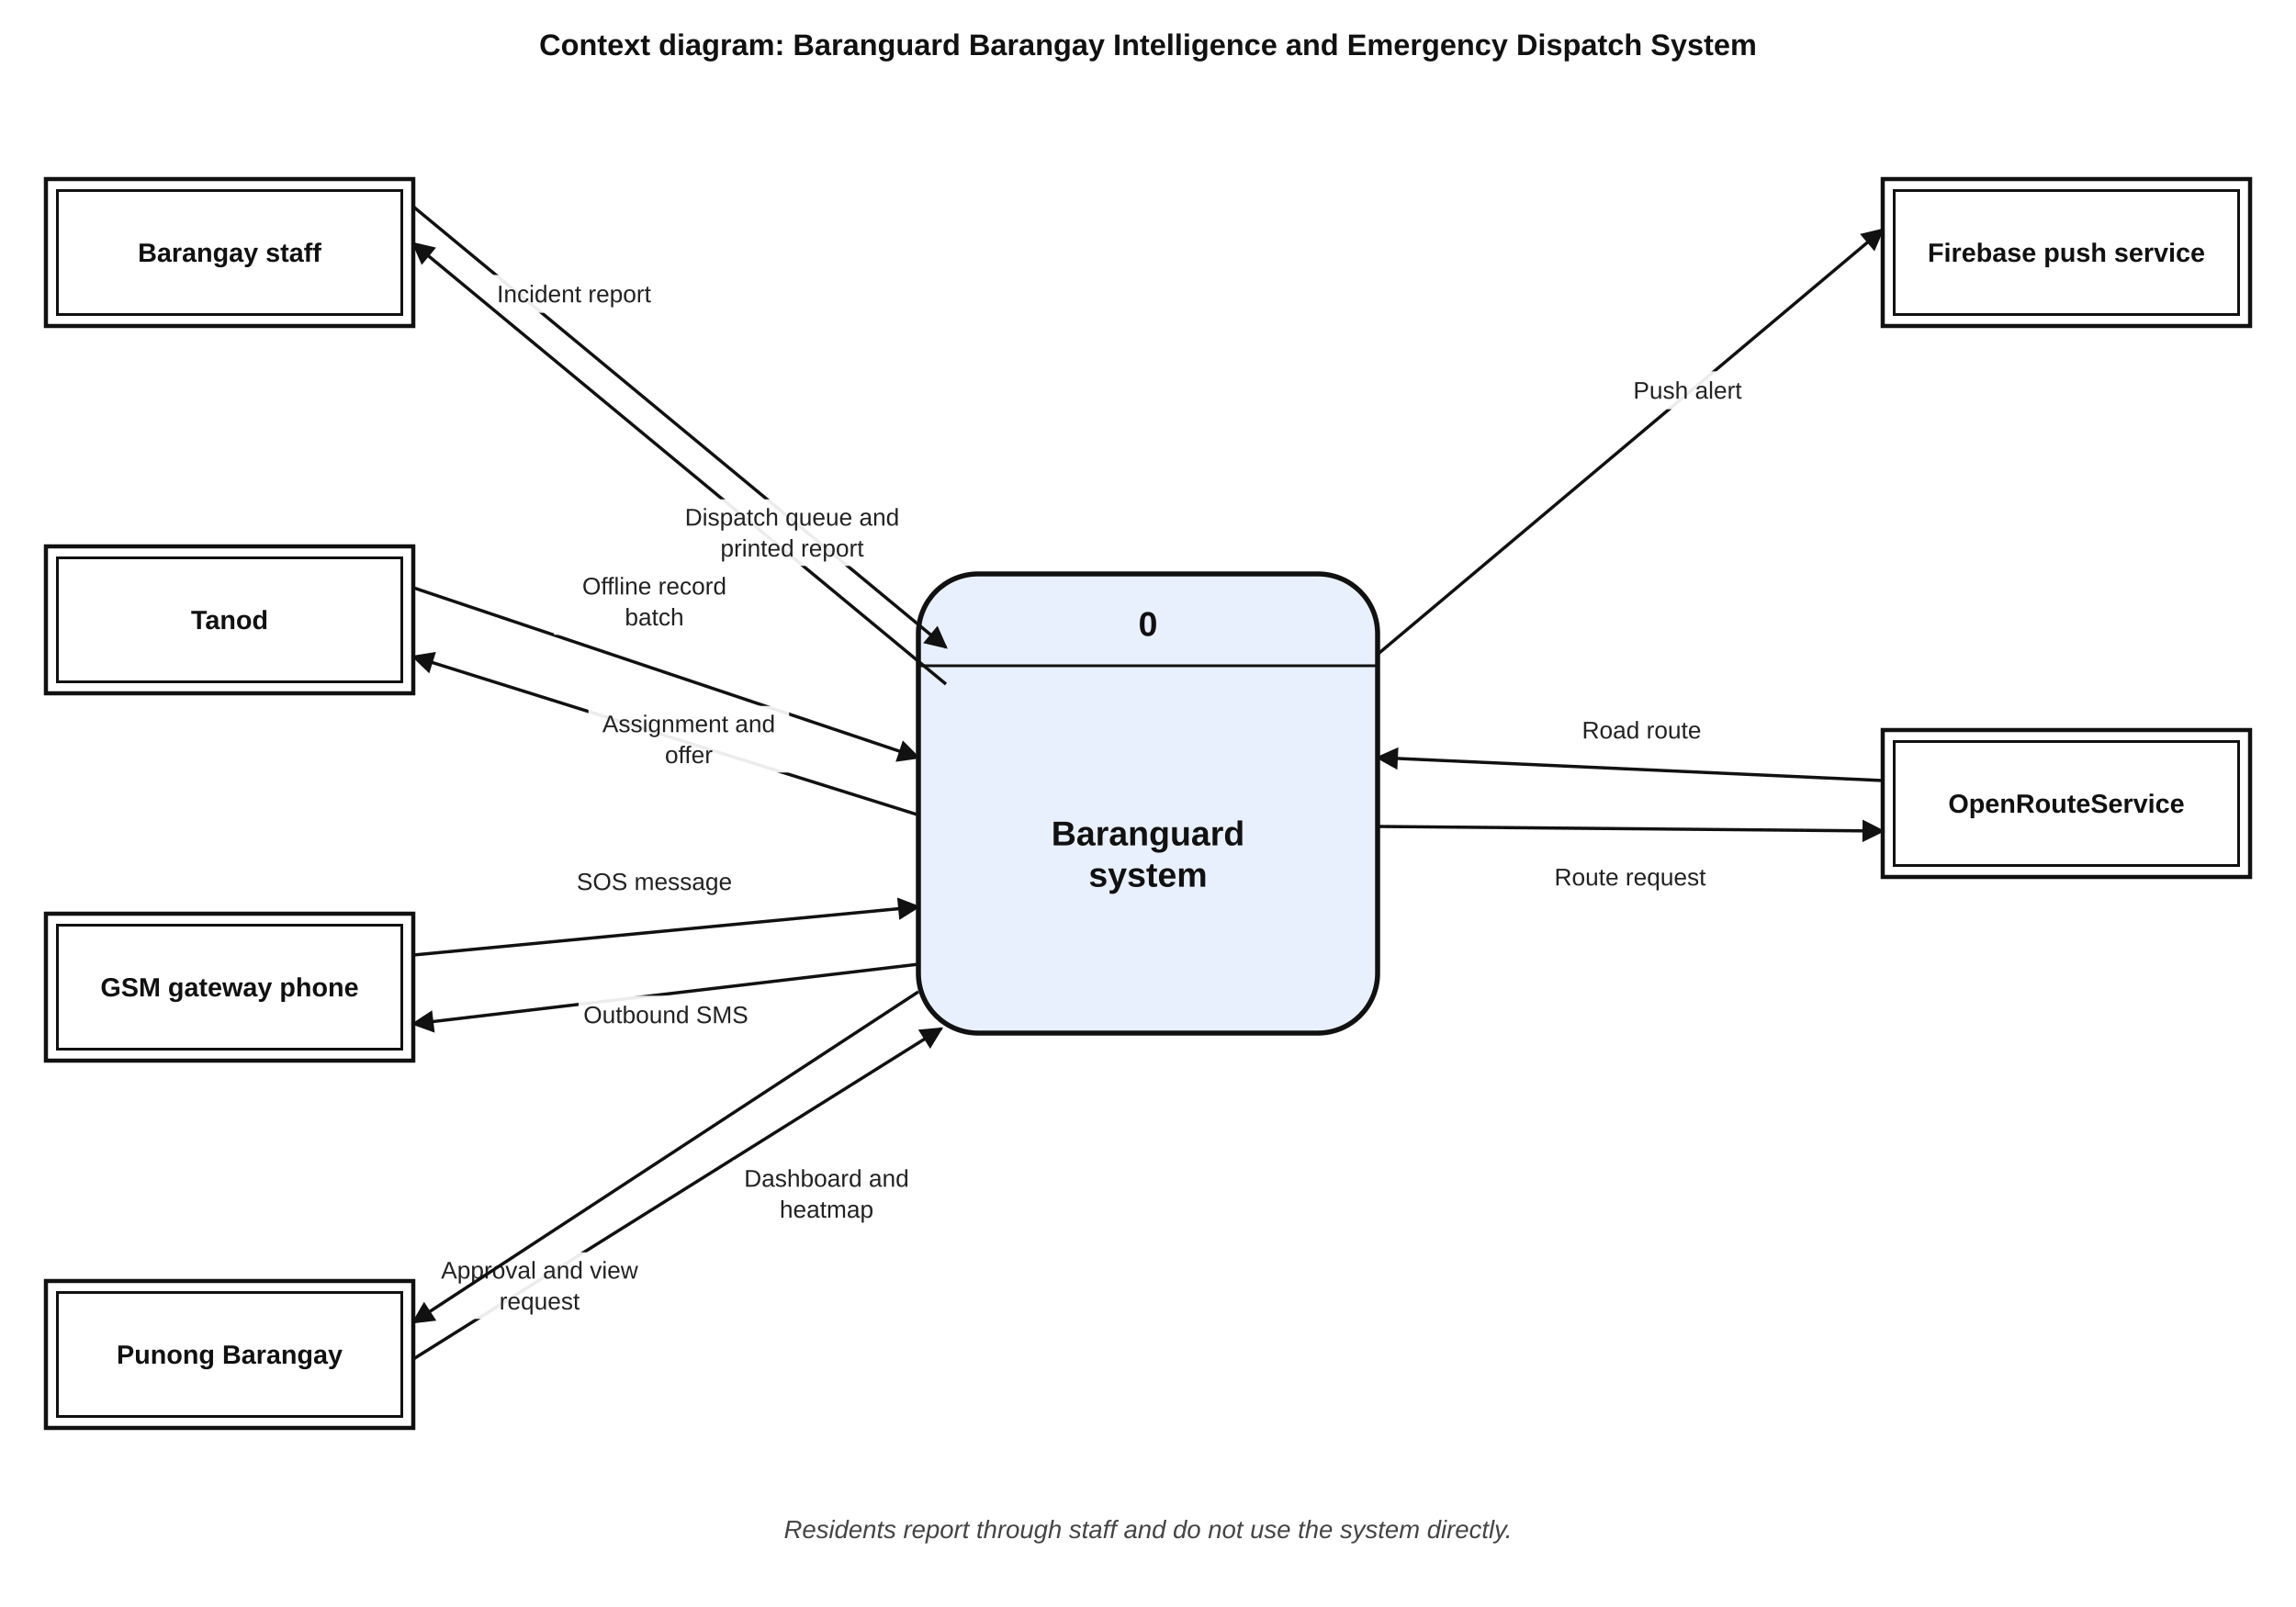
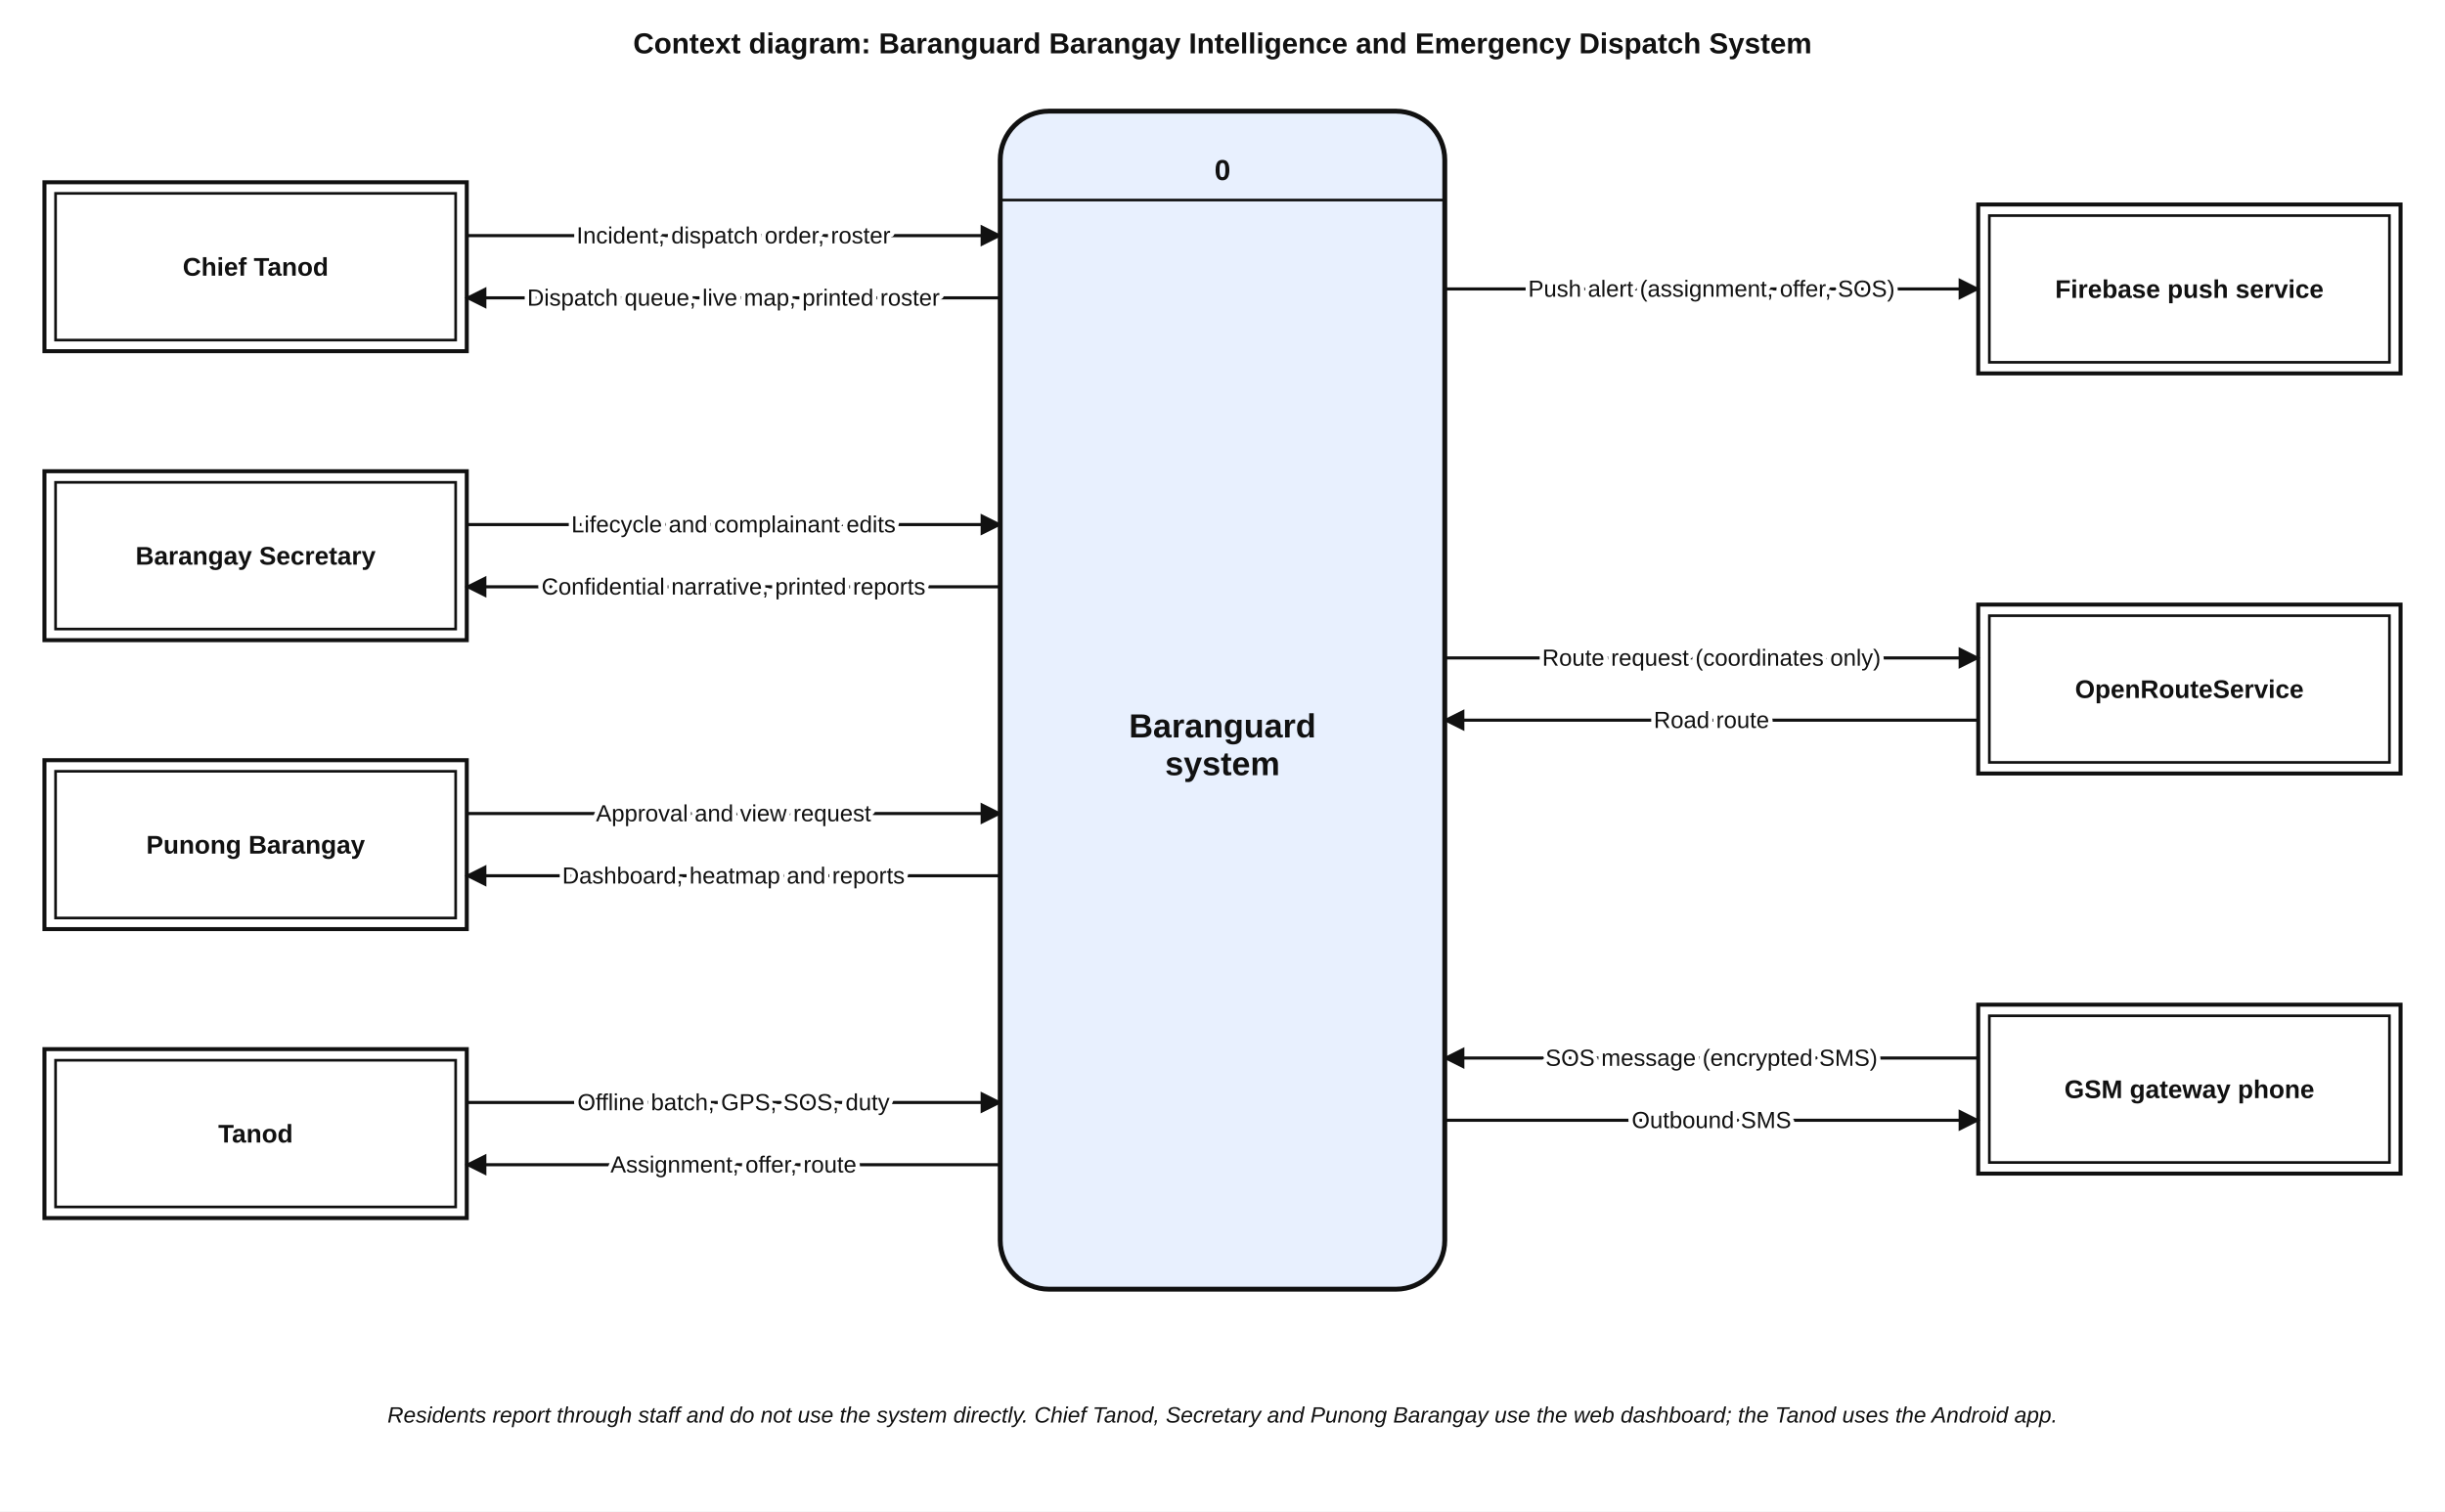
- <svg xmlns="http://www.w3.org/2000/svg" viewBox="0 0 1000 700" width="1000" height="700" font-family="Arial, Helvetica, sans-serif">
+ <svg xmlns="http://www.w3.org/2000/svg" viewBox="0 0 1100 680" width="1100" height="680" font-family="Arial, Helvetica, sans-serif">
  <defs>
    <marker id="ah" viewBox="0 0 10 10" refX="9" refY="5" markerWidth="7" markerHeight="7" orient="auto-start-reverse">
      <path d="M0,0 L10,5 L0,10 z" fill="#111" />
    </marker>
-     <marker id="ahs" viewBox="0 0 10 10" refX="1" refY="5" markerWidth="7" markerHeight="7" orient="auto-start-reverse">
-       <path d="M10,0 L0,5 L10,10 z" fill="#111" />
-     </marker>
  </defs>
-   <rect width="1000" height="700" fill="#fff" />
-   <text x="500" y="24" font-size="13" text-anchor="middle" font-weight="bold" fill="#111">Context diagram: Baranguard Barangay Intelligence and Emergency Dispatch System</text>
-   <rect x="400" y="250" width="200" height="200" rx="26" fill="#e8f0fe" stroke="#111" stroke-width="2.2" />
-   <line x1="400" y1="290" x2="600" y2="290" stroke="#111" stroke-width="1.2" />
-   <text x="500" y="277" font-size="15" text-anchor="middle" font-weight="bold" fill="#111">0</text>
-   <text x="500" y="368.25" font-size="15" text-anchor="middle" font-weight="bold" fill="#111">Baranguard</text>
-   <text x="500" y="386.25" font-size="15" text-anchor="middle" font-weight="bold" fill="#111">system</text>
-   <rect x="20" y="78.0" width="160" height="64" rx="0" fill="#fff" stroke="#111" stroke-width="1.8" />
-   <rect x="25" y="83.0" width="150" height="54" rx="0" fill="#fff" stroke="#111" stroke-width="1.2" />
-   <text x="100.0" y="114.025" font-size="11.5" text-anchor="middle" font-weight="bold" fill="#111">Barangay staff</text>
-   <rect x="20" y="238.0" width="160" height="64" rx="0" fill="#fff" stroke="#111" stroke-width="1.8" />
-   <rect x="25" y="243.0" width="150" height="54" rx="0" fill="#fff" stroke="#111" stroke-width="1.2" />
-   <text x="100.0" y="274.025" font-size="11.5" text-anchor="middle" font-weight="bold" fill="#111">Tanod</text>
-   <rect x="20" y="398.0" width="160" height="64" rx="0" fill="#fff" stroke="#111" stroke-width="1.8" />
-   <rect x="25" y="403.0" width="150" height="54" rx="0" fill="#fff" stroke="#111" stroke-width="1.2" />
-   <text x="100.0" y="434.025" font-size="11.5" text-anchor="middle" font-weight="bold" fill="#111">GSM gateway phone</text>
-   <rect x="20" y="558.0" width="160" height="64" rx="0" fill="#fff" stroke="#111" stroke-width="1.8" />
-   <rect x="25" y="563.0" width="150" height="54" rx="0" fill="#fff" stroke="#111" stroke-width="1.2" />
-   <text x="100.0" y="594.025" font-size="11.5" text-anchor="middle" font-weight="bold" fill="#111">Punong Barangay</text>
-   <rect x="820" y="78.0" width="160" height="64" rx="0" fill="#fff" stroke="#111" stroke-width="1.8" />
-   <rect x="825" y="83.0" width="150" height="54" rx="0" fill="#fff" stroke="#111" stroke-width="1.2" />
-   <text x="900.0" y="114.025" font-size="11.5" text-anchor="middle" font-weight="bold" fill="#111">Firebase push service</text>
-   <rect x="820" y="318.0" width="160" height="64" rx="0" fill="#fff" stroke="#111" stroke-width="1.8" />
-   <rect x="825" y="323.0" width="150" height="54" rx="0" fill="#fff" stroke="#111" stroke-width="1.2" />
-   <text x="900.0" y="354.025" font-size="11.5" text-anchor="middle" font-weight="bold" fill="#111">OpenRouteService</text>
-   <line x1="180" y1="90" x2="412" y2="282" stroke="#111" stroke-width="1.4" marker-end="url(#ah)" />
-   <rect x="203.475" y="119.75" width="93.05" height="16.5" fill="#fff" fill-opacity="0.92" />
-   <text x="250" y="131.675" font-size="10.5" text-anchor="middle" font-weight="normal" fill="#222">Incident report</text>
-   <line x1="412" y1="298" x2="180" y2="106" stroke="#111" stroke-width="1.4" marker-end="url(#ah)" />
-   <rect x="289.97" y="217.5" width="110.06" height="29.0" fill="#fff" fill-opacity="0.92" />
-   <text x="345" y="228.925" font-size="10.5" text-anchor="middle" font-weight="normal" fill="#222">Dispatch queue and</text>
-   <text x="345" y="242.425" font-size="10.5" text-anchor="middle" font-weight="normal" fill="#222">printed report</text>
-   <line x1="180" y1="256" x2="400" y2="330" stroke="#111" stroke-width="1.4" marker-end="url(#ah)" />
-   <rect x="241.31" y="247.5" width="87.38" height="29.0" fill="#fff" fill-opacity="0.92" />
-   <text x="285" y="258.925" font-size="10.5" text-anchor="middle" font-weight="normal" fill="#222">Offline record</text>
-   <text x="285" y="272.425" font-size="10.5" text-anchor="middle" font-weight="normal" fill="#222">batch</text>
-   <line x1="400" y1="355" x2="180" y2="286" stroke="#111" stroke-width="1.4" marker-end="url(#ah)" />
-   <rect x="256.31" y="307.5" width="87.38" height="29.0" fill="#fff" fill-opacity="0.92" />
-   <text x="300" y="318.925" font-size="10.5" text-anchor="middle" font-weight="normal" fill="#222">Assignment and</text>
-   <text x="300" y="332.425" font-size="10.5" text-anchor="middle" font-weight="normal" fill="#222">offer</text>
-   <line x1="180" y1="416" x2="400" y2="395" stroke="#111" stroke-width="1.4" marker-end="url(#ah)" />
-   <rect x="249.815" y="375.75" width="70.37" height="16.5" fill="#fff" fill-opacity="0.92" />
-   <text x="285" y="387.675" font-size="10.5" text-anchor="middle" font-weight="normal" fill="#222">SOS message</text>
-   <line x1="400" y1="420" x2="180" y2="446" stroke="#111" stroke-width="1.4" marker-end="url(#ah)" />
-   <rect x="251.98" y="433.75" width="76.04" height="16.5" fill="#fff" fill-opacity="0.92" />
-   <text x="290" y="445.675" font-size="10.5" text-anchor="middle" font-weight="normal" fill="#222">Outbound SMS</text>
-   <line x1="180" y1="592" x2="410" y2="448" stroke="#111" stroke-width="1.4" marker-end="url(#ah)" />
-   <rect x="182.805" y="545.5" width="104.39" height="29.0" fill="#fff" fill-opacity="0.92" />
-   <text x="235" y="556.925" font-size="10.5" text-anchor="middle" font-weight="normal" fill="#222">Approval and view</text>
-   <text x="235" y="570.425" font-size="10.5" text-anchor="middle" font-weight="normal" fill="#222">request</text>
-   <line x1="400" y1="432" x2="180" y2="576" stroke="#111" stroke-width="1.4" marker-end="url(#ah)" />
-   <rect x="319.145" y="505.5" width="81.71" height="29.0" fill="#fff" fill-opacity="0.92" />
-   <text x="360" y="516.925" font-size="10.5" text-anchor="middle" font-weight="normal" fill="#222">Dashboard and</text>
-   <text x="360" y="530.425" font-size="10.5" text-anchor="middle" font-weight="normal" fill="#222">heatmap</text>
-   <line x1="600" y1="285" x2="820" y2="100" stroke="#111" stroke-width="1.4" marker-end="url(#ah)" />
-   <rect x="702.65" y="161.75" width="64.7" height="16.5" fill="#fff" fill-opacity="0.92" />
-   <text x="735" y="173.675" font-size="10.5" text-anchor="middle" font-weight="normal" fill="#222">Push alert</text>
-   <line x1="820" y1="340" x2="600" y2="330" stroke="#111" stroke-width="1.4" marker-end="url(#ah)" />
-   <rect x="682.65" y="309.75" width="64.7" height="16.5" fill="#fff" fill-opacity="0.92" />
-   <text x="715" y="321.675" font-size="10.5" text-anchor="middle" font-weight="normal" fill="#222">Road route</text>
-   <line x1="600" y1="360" x2="820" y2="362" stroke="#111" stroke-width="1.4" marker-end="url(#ah)" />
-   <rect x="669.145" y="373.75" width="81.71" height="16.5" fill="#fff" fill-opacity="0.92" />
-   <text x="710" y="385.675" font-size="10.5" text-anchor="middle" font-weight="normal" fill="#222">Route request</text>
-   <text x="500" y="670" font-size="11" text-anchor="middle" font-weight="normal" fill="#444" font-style="italic">Residents report through staff and do not use the system directly.</text>
+   <rect width="1100" height="680" fill="#fff" />
+   <text x="550.0" y="24" font-size="13" text-anchor="middle" font-weight="bold" fill="#111">Context diagram: Baranguard Barangay Intelligence and Emergency Dispatch System</text>
+   <rect x="450" y="50" width="200" height="530" rx="22" fill="#e8f0fe" stroke="#111" stroke-width="2.2" />
+   <line x1="450" y1="90" x2="650" y2="90" stroke="#111" stroke-width="1.2" />
+   <text x="550.0" y="81" font-size="13" text-anchor="middle" font-weight="bold" fill="#111">0</text>
+   <text x="550.0" y="331.75" font-size="15" text-anchor="middle" font-weight="bold" fill="#111">Baranguard</text>
+   <text x="550.0" y="348.75" font-size="15" text-anchor="middle" font-weight="bold" fill="#111">system</text>
+   <rect x="20" y="82" width="190" height="76" rx="0" fill="#fff" stroke="#111" stroke-width="1.8" />
+   <rect x="25" y="87" width="180" height="66" rx="0" fill="#fff" stroke="#111" stroke-width="1.2" />
+   <text x="115.0" y="124.03" font-size="11.5" text-anchor="middle" font-weight="bold" fill="#111">Chief Tanod</text>
+   <polyline points="210,106 450,106" fill="none" stroke="#111" stroke-width="1.4" marker-end="url(#ah)" />
+   <text x="330" y="109.5" font-size="10.5" text-anchor="middle" font-weight="normal" fill="#111" stroke="#fff" stroke-width="4" paint-order="stroke" stroke-linejoin="round">Incident, dispatch order, roster</text>
+   <polyline points="450,134 210,134" fill="none" stroke="#111" stroke-width="1.4" marker-end="url(#ah)" />
+   <text x="330" y="137.5" font-size="10.5" text-anchor="middle" font-weight="normal" fill="#111" stroke="#fff" stroke-width="4" paint-order="stroke" stroke-linejoin="round">Dispatch queue, live map, printed roster</text>
+   <rect x="20" y="212" width="190" height="76" rx="0" fill="#fff" stroke="#111" stroke-width="1.8" />
+   <rect x="25" y="217" width="180" height="66" rx="0" fill="#fff" stroke="#111" stroke-width="1.2" />
+   <text x="115.0" y="254.03" font-size="11.5" text-anchor="middle" font-weight="bold" fill="#111">Barangay Secretary</text>
+   <polyline points="210,236 450,236" fill="none" stroke="#111" stroke-width="1.4" marker-end="url(#ah)" />
+   <text x="330" y="239.5" font-size="10.5" text-anchor="middle" font-weight="normal" fill="#111" stroke="#fff" stroke-width="4" paint-order="stroke" stroke-linejoin="round">Lifecycle and complainant edits</text>
+   <polyline points="450,264 210,264" fill="none" stroke="#111" stroke-width="1.4" marker-end="url(#ah)" />
+   <text x="330" y="267.5" font-size="10.5" text-anchor="middle" font-weight="normal" fill="#111" stroke="#fff" stroke-width="4" paint-order="stroke" stroke-linejoin="round">Confidential narrative, printed reports</text>
+   <rect x="20" y="342" width="190" height="76" rx="0" fill="#fff" stroke="#111" stroke-width="1.8" />
+   <rect x="25" y="347" width="180" height="66" rx="0" fill="#fff" stroke="#111" stroke-width="1.2" />
+   <text x="115.0" y="384.02" font-size="11.5" text-anchor="middle" font-weight="bold" fill="#111">Punong Barangay</text>
+   <polyline points="210,366 450,366" fill="none" stroke="#111" stroke-width="1.4" marker-end="url(#ah)" />
+   <text x="330" y="369.5" font-size="10.5" text-anchor="middle" font-weight="normal" fill="#111" stroke="#fff" stroke-width="4" paint-order="stroke" stroke-linejoin="round">Approval and view request</text>
+   <polyline points="450,394 210,394" fill="none" stroke="#111" stroke-width="1.4" marker-end="url(#ah)" />
+   <text x="330" y="397.5" font-size="10.5" text-anchor="middle" font-weight="normal" fill="#111" stroke="#fff" stroke-width="4" paint-order="stroke" stroke-linejoin="round">Dashboard, heatmap and reports</text>
+   <rect x="20" y="472" width="190" height="76" rx="0" fill="#fff" stroke="#111" stroke-width="1.8" />
+   <rect x="25" y="477" width="180" height="66" rx="0" fill="#fff" stroke="#111" stroke-width="1.2" />
+   <text x="115.0" y="514.02" font-size="11.5" text-anchor="middle" font-weight="bold" fill="#111">Tanod</text>
+   <polyline points="210,496 450,496" fill="none" stroke="#111" stroke-width="1.4" marker-end="url(#ah)" />
+   <text x="330" y="499.5" font-size="10.5" text-anchor="middle" font-weight="normal" fill="#111" stroke="#fff" stroke-width="4" paint-order="stroke" stroke-linejoin="round">Offline batch, GPS, SOS, duty</text>
+   <polyline points="450,524 210,524" fill="none" stroke="#111" stroke-width="1.4" marker-end="url(#ah)" />
+   <text x="330" y="527.5" font-size="10.5" text-anchor="middle" font-weight="normal" fill="#111" stroke="#fff" stroke-width="4" paint-order="stroke" stroke-linejoin="round">Assignment, offer, route</text>
+   <rect x="890" y="92" width="190" height="76" rx="0" fill="#fff" stroke="#111" stroke-width="1.8" />
+   <rect x="895" y="97" width="180" height="66" rx="0" fill="#fff" stroke="#111" stroke-width="1.2" />
+   <text x="985.0" y="134.03" font-size="11.5" text-anchor="middle" font-weight="bold" fill="#111">Firebase push service</text>
+   <polyline points="650,130 890,130" fill="none" stroke="#111" stroke-width="1.4" marker-end="url(#ah)" />
+   <text x="770" y="133.5" font-size="10.5" text-anchor="middle" font-weight="normal" fill="#111" stroke="#fff" stroke-width="4" paint-order="stroke" stroke-linejoin="round">Push alert (assignment, offer, SOS)</text>
+   <rect x="890" y="272" width="190" height="76" rx="0" fill="#fff" stroke="#111" stroke-width="1.8" />
+   <rect x="895" y="277" width="180" height="66" rx="0" fill="#fff" stroke="#111" stroke-width="1.2" />
+   <text x="985.0" y="314.02" font-size="11.5" text-anchor="middle" font-weight="bold" fill="#111">OpenRouteService</text>
+   <polyline points="650,296 890,296" fill="none" stroke="#111" stroke-width="1.4" marker-end="url(#ah)" />
+   <text x="770" y="299.5" font-size="10.5" text-anchor="middle" font-weight="normal" fill="#111" stroke="#fff" stroke-width="4" paint-order="stroke" stroke-linejoin="round">Route request (coordinates only)</text>
+   <polyline points="890,324 650,324" fill="none" stroke="#111" stroke-width="1.4" marker-end="url(#ah)" />
+   <text x="770" y="327.5" font-size="10.5" text-anchor="middle" font-weight="normal" fill="#111" stroke="#fff" stroke-width="4" paint-order="stroke" stroke-linejoin="round">Road route</text>
+   <rect x="890" y="452" width="190" height="76" rx="0" fill="#fff" stroke="#111" stroke-width="1.8" />
+   <rect x="895" y="457" width="180" height="66" rx="0" fill="#fff" stroke="#111" stroke-width="1.2" />
+   <text x="985.0" y="494.02" font-size="11.5" text-anchor="middle" font-weight="bold" fill="#111">GSM gateway phone</text>
+   <polyline points="890,476 650,476" fill="none" stroke="#111" stroke-width="1.4" marker-end="url(#ah)" />
+   <text x="770" y="479.5" font-size="10.5" text-anchor="middle" font-weight="normal" fill="#111" stroke="#fff" stroke-width="4" paint-order="stroke" stroke-linejoin="round">SOS message (encrypted SMS)</text>
+   <polyline points="650,504 890,504" fill="none" stroke="#111" stroke-width="1.4" marker-end="url(#ah)" />
+   <text x="770" y="507.5" font-size="10.5" text-anchor="middle" font-weight="normal" fill="#111" stroke="#fff" stroke-width="4" paint-order="stroke" stroke-linejoin="round">Outbound SMS</text>
+   <text x="550" y="640" font-size="10" text-anchor="middle" font-weight="normal" fill="#111" font-style="italic">Residents report through staff and do not use the system directly. Chief Tanod, Secretary and Punong Barangay use the web dashboard; the Tanod uses the Android app.</text>
</svg>
